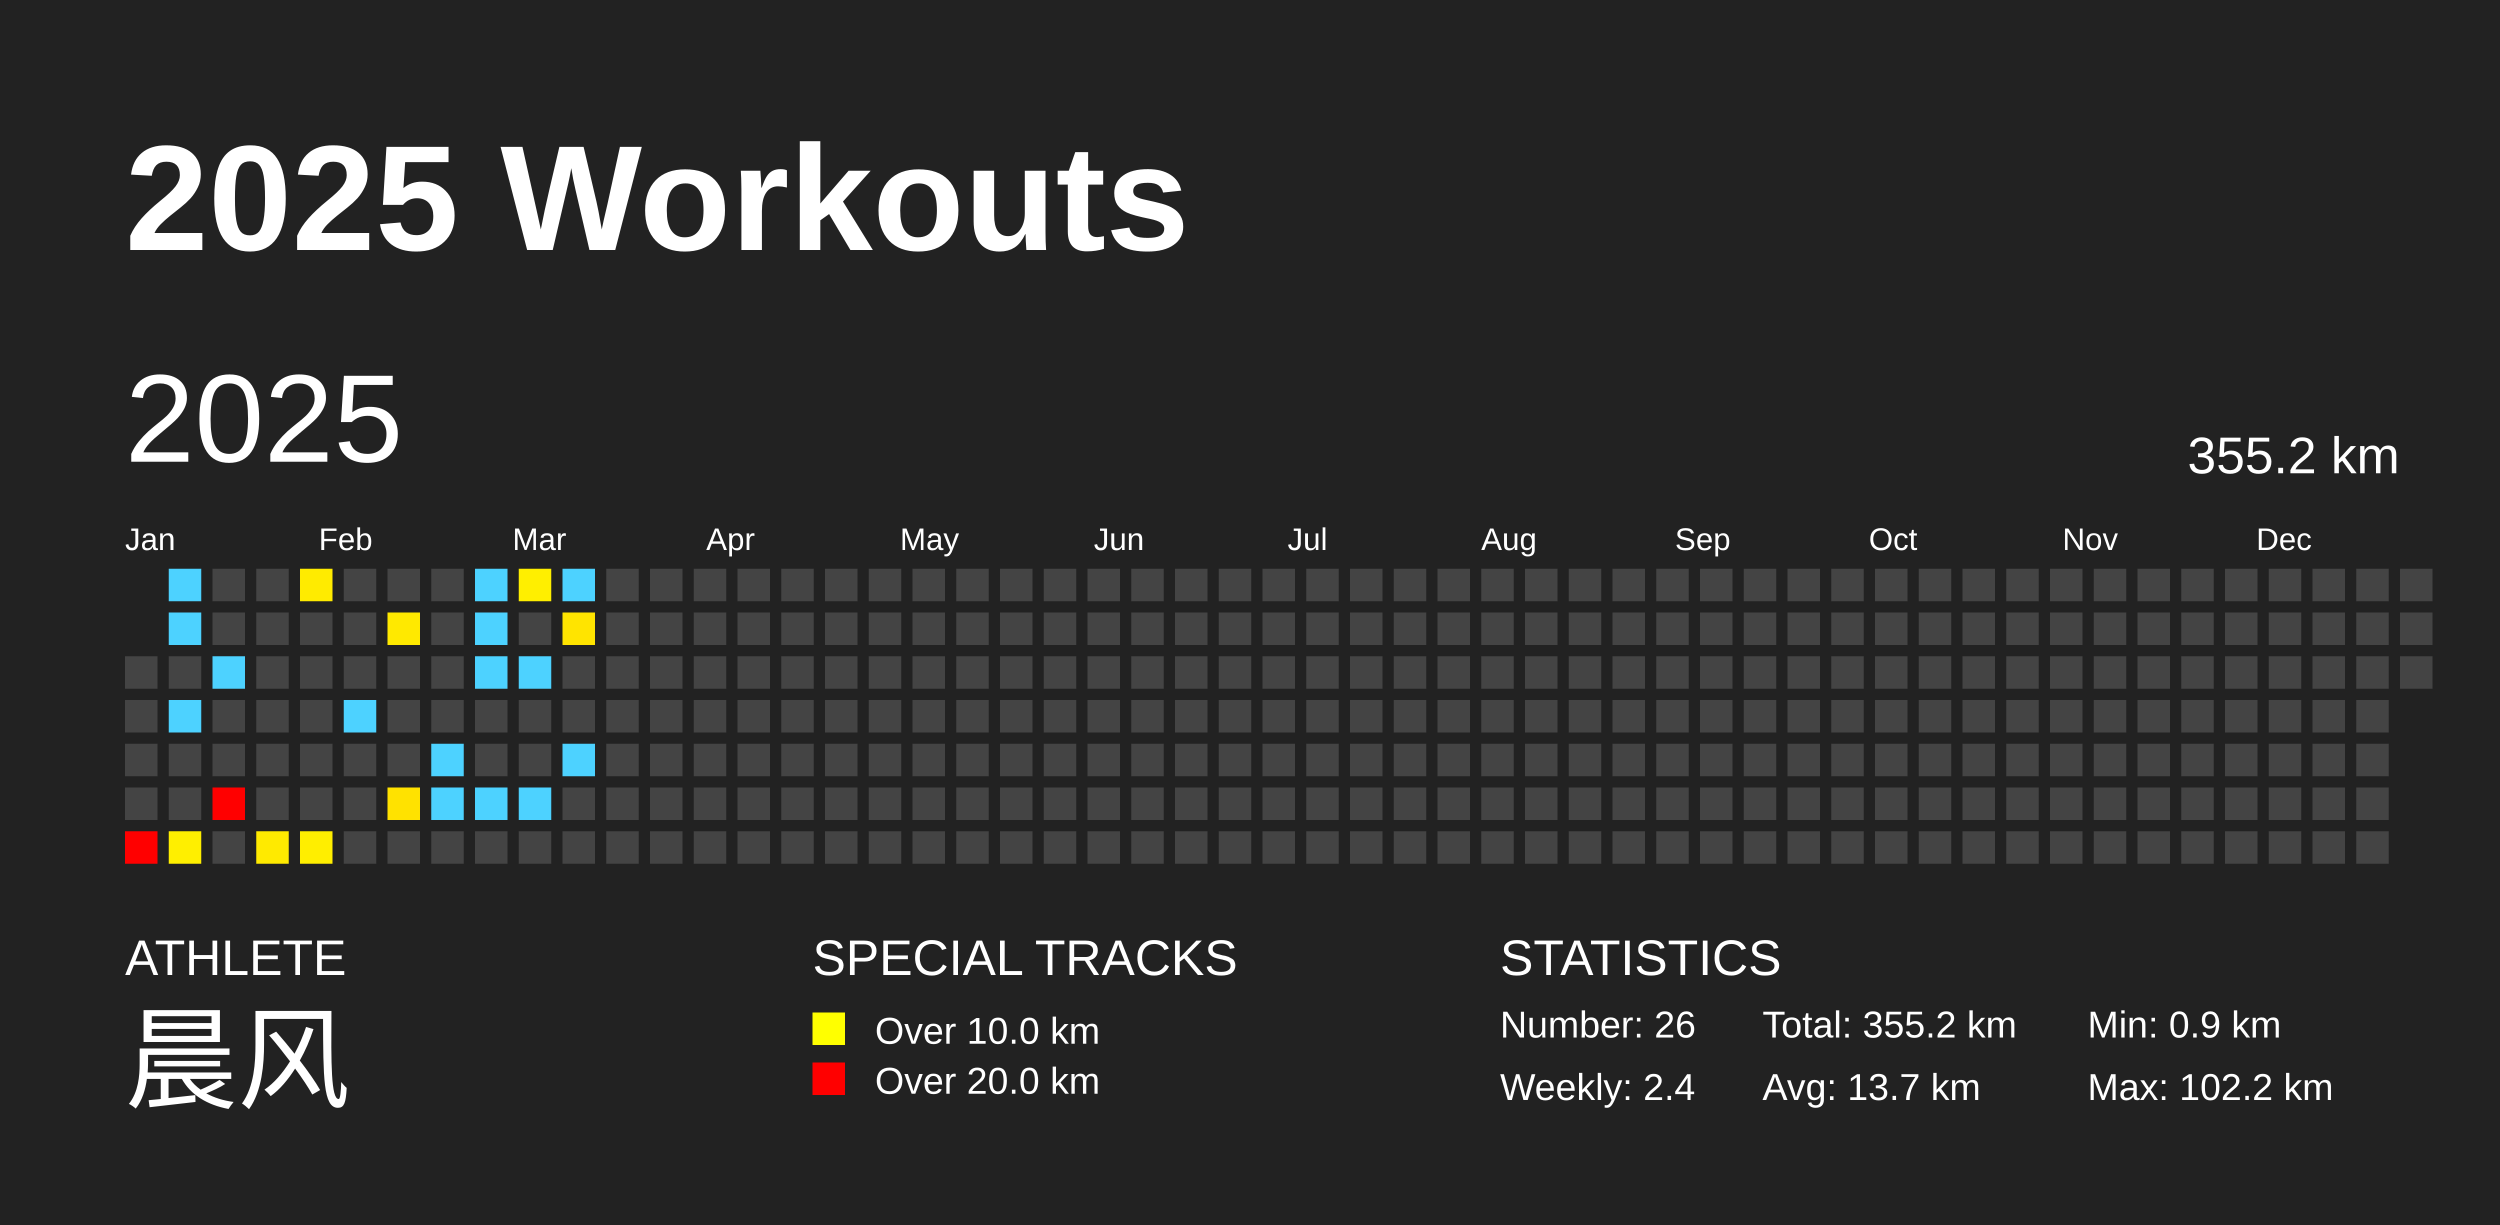
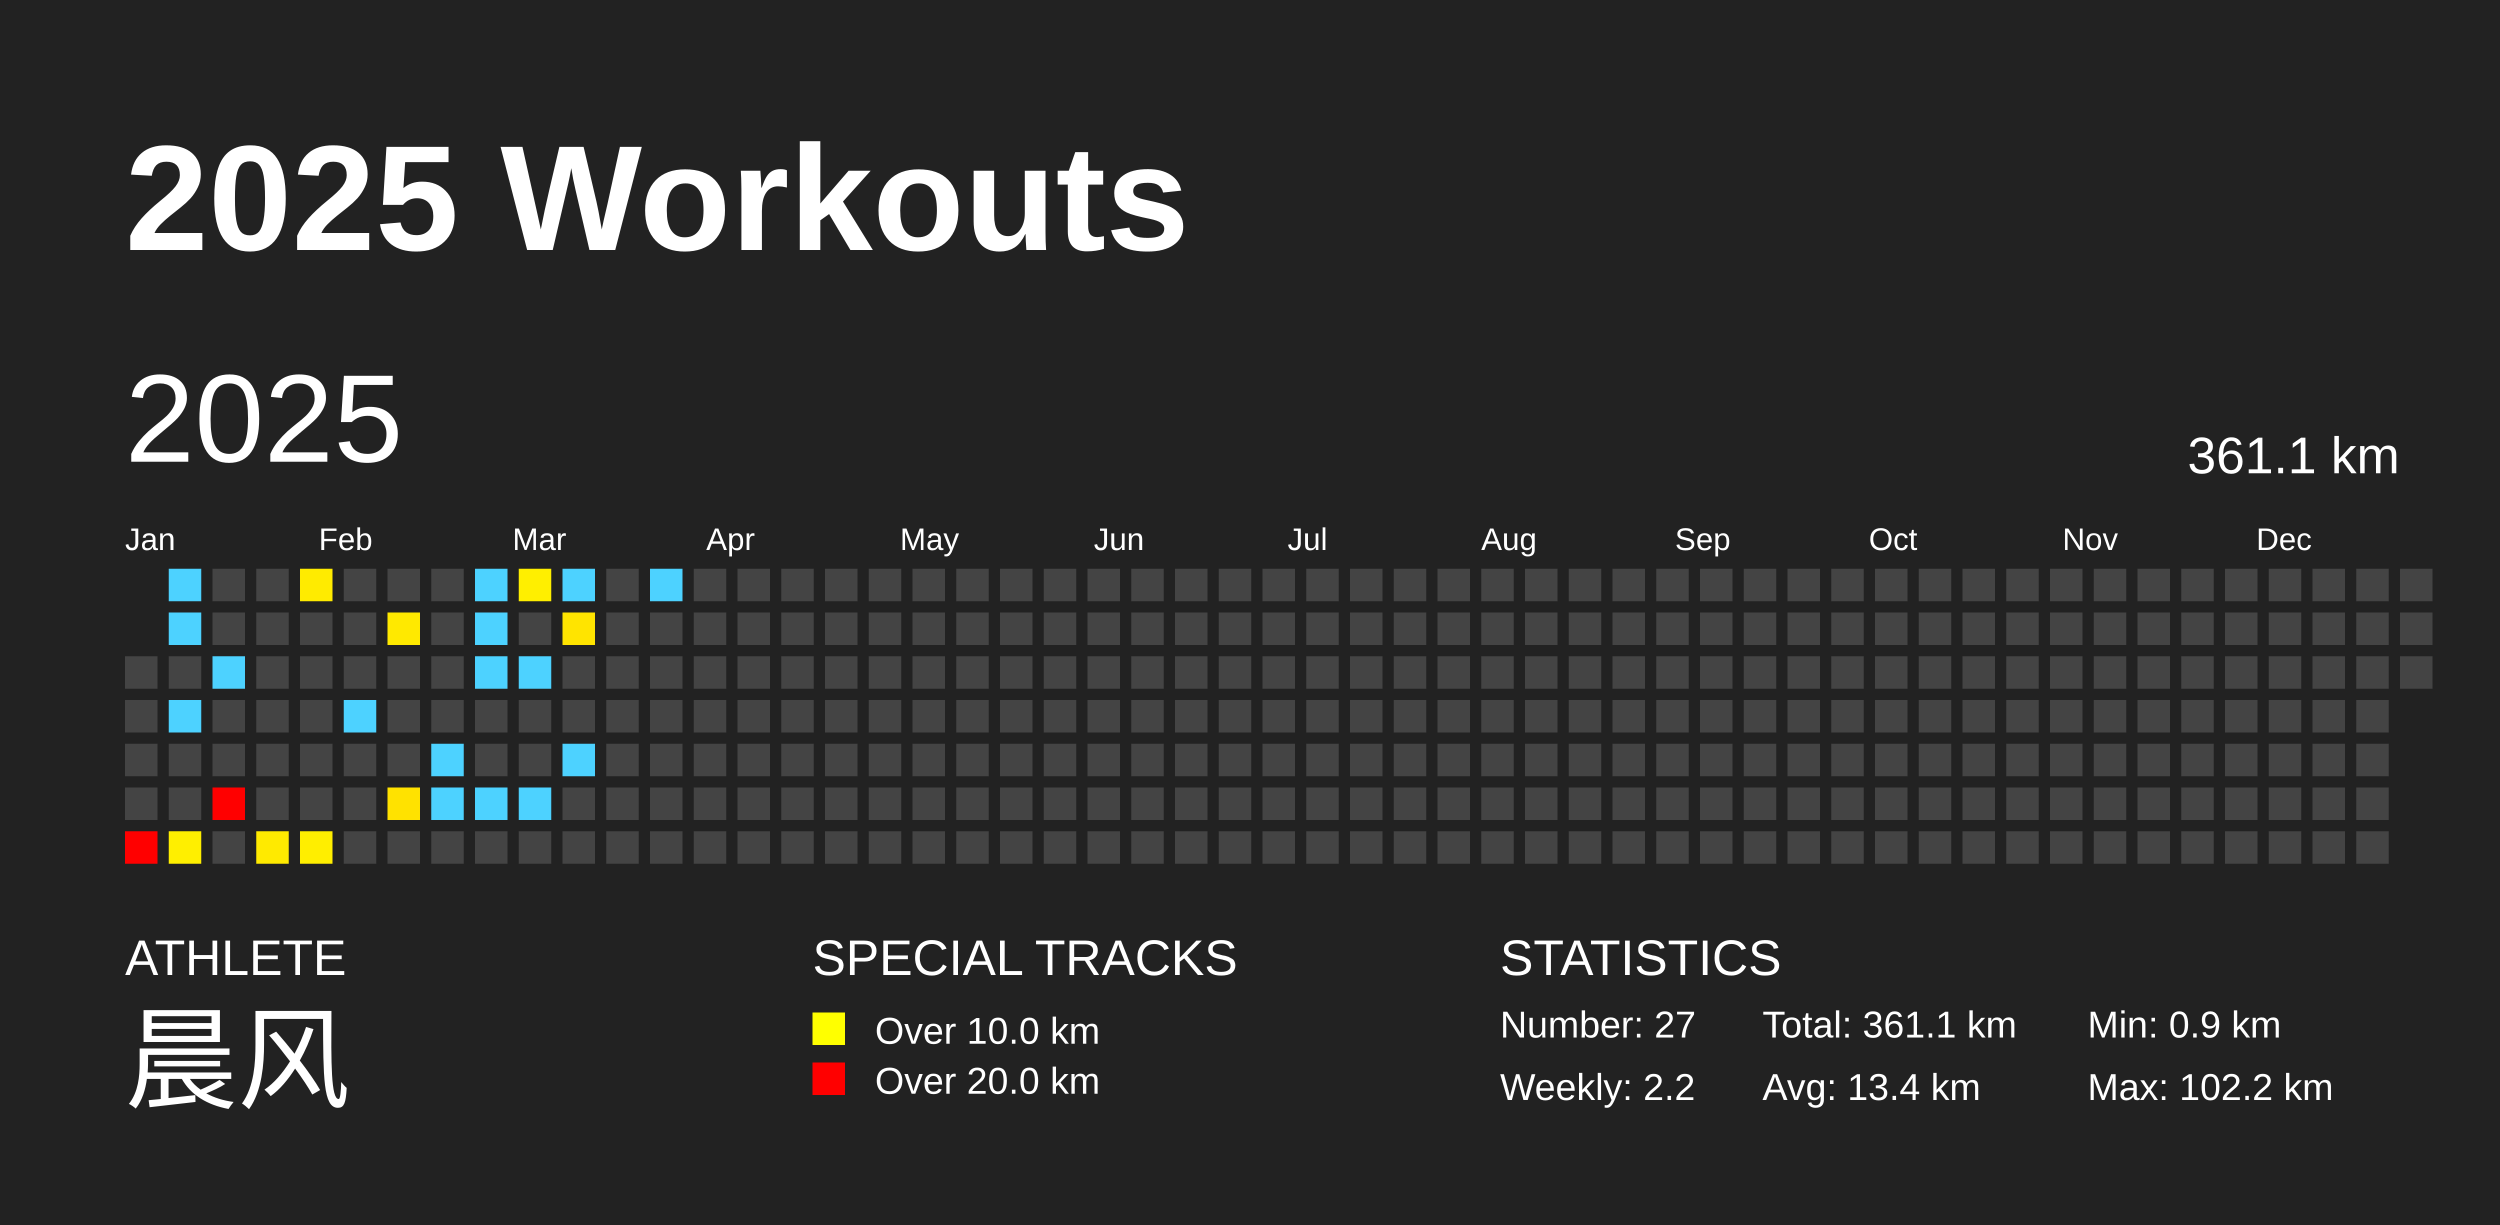
<svg xmlns="http://www.w3.org/2000/svg" baseProfile="full" height="98mm" version="1.1" viewBox="0,0,200,98" width="200mm">
  <defs />
  <rect fill="#222222" height="98" width="200" x="0" y="0" />
  <text fill="#FFFFFF" style="font-size:12px; font-family:Arial; font-weight:bold;" x="10" y="20">2025 Workouts</text>
  <text fill="#FFFFFF" style="font-size:4px; font-family:Arial" x="10" y="78">ATHLETE</text>
  <text fill="#FFFFFF" style="font-size:9px; font-family:Arial" x="10" y="88">晨风</text>
  <text fill="#FFFFFF" style="font-size:4px; font-family:Arial" x="65" y="78">SPECIAL TRACKS</text>
  <rect fill="yellow" height="2.6" width="2.6" x="65" y="81" />
  <text fill="#FFFFFF" style="font-size:3px; font-family:Arial" x="70" y="83.5">Over 10.0 km</text>
  <rect fill="red" height="2.6" width="2.6" x="65" y="85" />
  <text fill="#FFFFFF" style="font-size:3px; font-family:Arial" x="70" y="87.5">Over 20.0 km</text>
  <text fill="#FFFFFF" style="font-size:4px; font-family:Arial" x="120" y="78">STATISTICS</text>
-   <text fill="#FFFFFF" style="font-size:3px; font-family:Arial" x="120" y="83">Number: 26</text>
-   <text fill="#FFFFFF" style="font-size:3px; font-family:Arial" x="120" y="88">Weekly: 2.4</text>
-   <text fill="#FFFFFF" style="font-size:3px; font-family:Arial" x="141" y="83">Total: 355.2 km</text>
-   <text fill="#FFFFFF" style="font-size:3px; font-family:Arial" x="141" y="88">Avg: 13.7 km</text>
+   <text fill="#FFFFFF" style="font-size:3px; font-family:Arial" x="120" y="83">Number: 27</text>
+   <text fill="#FFFFFF" style="font-size:3px; font-family:Arial" x="120" y="88">Weekly: 2.2</text>
+   <text fill="#FFFFFF" style="font-size:3px; font-family:Arial" x="141" y="83">Total: 361.1 km</text>
+   <text fill="#FFFFFF" style="font-size:3px; font-family:Arial" x="141" y="88">Avg: 13.4 km</text>
  <text fill="#FFFFFF" style="font-size:3px; font-family:Arial" x="167" y="83">Min: 0.9 km</text>
  <text fill="#FFFFFF" style="font-size:3px; font-family:Arial" x="167" y="88">Max: 102.2 km</text>
  <text dominant-baseline="hanging" fill="#FFFFFF" style="font-size:10.0px; font-family:Arial;" x="10" y="30">2025</text>
-   <text dominant-baseline="hanging" fill="#FFFFFF" style="font-size:4.125px; font-family:Arial;" x="175" y="35">355.2 km</text>
+   <text dominant-baseline="hanging" fill="#FFFFFF" style="font-size:4.125px; font-family:Arial;" x="175" y="35">361.1 km</text>
  <text fill="#FFFFFF" style="font-size:2.5px; font-family:Arial" x="10.0" y="44">Jan</text>
  <text fill="#FFFFFF" style="font-size:2.5px; font-family:Arial" x="25.5" y="44">Feb</text>
  <text fill="#FFFFFF" style="font-size:2.5px; font-family:Arial" x="41.0" y="44">Mar</text>
  <text fill="#FFFFFF" style="font-size:2.5px; font-family:Arial" x="56.5" y="44">Apr</text>
  <text fill="#FFFFFF" style="font-size:2.5px; font-family:Arial" x="72.0" y="44">May</text>
  <text fill="#FFFFFF" style="font-size:2.5px; font-family:Arial" x="87.5" y="44">Jun</text>
  <text fill="#FFFFFF" style="font-size:2.5px; font-family:Arial" x="103.0" y="44">Jul</text>
  <text fill="#FFFFFF" style="font-size:2.5px; font-family:Arial" x="118.5" y="44">Aug</text>
  <text fill="#FFFFFF" style="font-size:2.5px; font-family:Arial" x="134.0" y="44">Sep</text>
  <text fill="#FFFFFF" style="font-size:2.5px; font-family:Arial" x="149.5" y="44">Oct</text>
  <text fill="#FFFFFF" style="font-size:2.5px; font-family:Arial" x="165.0" y="44">Nov</text>
  <text fill="#FFFFFF" style="font-size:2.5px; font-family:Arial" x="180.5" y="44">Dec</text>
  <rect fill="#444444" height="2.6" width="2.6" x="10.0" y="52.5" />
  <rect fill="#444444" height="2.6" width="2.6" x="10.0" y="56.0" />
  <rect fill="#444444" height="2.6" width="2.6" x="10.0" y="59.5" />
  <rect fill="#444444" height="2.6" width="2.6" x="10.0" y="63.0" />
  <rect fill="red" height="2.6" width="2.6" x="10.0" y="66.5" />
  <rect fill="#4dd2ff" height="2.6" width="2.6" x="13.5" y="45.5" />
  <rect fill="#4dd2ff" height="2.6" width="2.6" x="13.5" y="49.0" />
  <rect fill="#444444" height="2.6" width="2.6" x="13.5" y="52.5" />
  <rect fill="#4dd2ff" height="2.6" width="2.6" x="13.5" y="56.0" />
  <rect fill="#444444" height="2.6" width="2.6" x="13.5" y="59.5" />
  <rect fill="#444444" height="2.6" width="2.6" x="13.5" y="63.0" />
  <rect fill="#ffef00" height="2.6" width="2.6" x="13.5" y="66.5" />
  <rect fill="#444444" height="2.6" width="2.6" x="17.0" y="45.5" />
  <rect fill="#444444" height="2.6" width="2.6" x="17.0" y="49.0" />
  <rect fill="#4dd2ff" height="2.6" width="2.6" x="17.0" y="52.5" />
  <rect fill="#444444" height="2.6" width="2.6" x="17.0" y="56.0" />
  <rect fill="#444444" height="2.6" width="2.6" x="17.0" y="59.5" />
  <rect fill="red" height="2.6" width="2.6" x="17.0" y="63.0" />
  <rect fill="#444444" height="2.6" width="2.6" x="17.0" y="66.5" />
  <rect fill="#444444" height="2.6" width="2.6" x="20.5" y="45.5" />
  <rect fill="#444444" height="2.6" width="2.6" x="20.5" y="49.0" />
  <rect fill="#444444" height="2.6" width="2.6" x="20.5" y="52.5" />
  <rect fill="#444444" height="2.6" width="2.6" x="20.5" y="56.0" />
  <rect fill="#444444" height="2.6" width="2.6" x="20.5" y="59.5" />
  <rect fill="#444444" height="2.6" width="2.6" x="20.5" y="63.0" />
  <rect fill="#ffea00" height="2.6" width="2.6" x="20.5" y="66.5" />
  <rect fill="#ffeb00" height="2.6" width="2.6" x="24.0" y="45.5" />
  <rect fill="#444444" height="2.6" width="2.6" x="24.0" y="49.0" />
  <rect fill="#444444" height="2.6" width="2.6" x="24.0" y="52.5" />
  <rect fill="#444444" height="2.6" width="2.6" x="24.0" y="56.0" />
  <rect fill="#444444" height="2.6" width="2.6" x="24.0" y="59.5" />
  <rect fill="#444444" height="2.6" width="2.6" x="24.0" y="63.0" />
  <rect fill="#ffee00" height="2.6" width="2.6" x="24.0" y="66.5" />
  <rect fill="#444444" height="2.6" width="2.6" x="27.5" y="45.5" />
  <rect fill="#444444" height="2.6" width="2.6" x="27.5" y="49.0" />
  <rect fill="#444444" height="2.6" width="2.6" x="27.5" y="52.5" />
  <rect fill="#4dd2ff" height="2.6" width="2.6" x="27.5" y="56.0" />
  <rect fill="#444444" height="2.6" width="2.6" x="27.5" y="59.5" />
  <rect fill="#444444" height="2.6" width="2.6" x="27.5" y="63.0" />
  <rect fill="#444444" height="2.6" width="2.6" x="27.5" y="66.5" />
  <rect fill="#444444" height="2.6" width="2.6" x="31.0" y="45.5" />
  <rect fill="#ffe900" height="2.6" width="2.6" x="31.0" y="49.0" />
  <rect fill="#444444" height="2.6" width="2.6" x="31.0" y="52.5" />
  <rect fill="#444444" height="2.6" width="2.6" x="31.0" y="56.0" />
  <rect fill="#444444" height="2.6" width="2.6" x="31.0" y="59.5" />
  <rect fill="#ffe200" height="2.6" width="2.6" x="31.0" y="63.0" />
  <rect fill="#444444" height="2.6" width="2.6" x="31.0" y="66.5" />
  <rect fill="#444444" height="2.6" width="2.6" x="34.5" y="45.5" />
  <rect fill="#444444" height="2.6" width="2.6" x="34.5" y="49.0" />
  <rect fill="#444444" height="2.6" width="2.6" x="34.5" y="52.5" />
  <rect fill="#444444" height="2.6" width="2.6" x="34.5" y="56.0" />
  <rect fill="#4dd2ff" height="2.6" width="2.6" x="34.5" y="59.5" />
  <rect fill="#4dd2ff" height="2.6" width="2.6" x="34.5" y="63.0" />
  <rect fill="#444444" height="2.6" width="2.6" x="34.5" y="66.5" />
  <rect fill="#4dd2ff" height="2.6" width="2.6" x="38.0" y="45.5" />
  <rect fill="#4dd2ff" height="2.6" width="2.6" x="38.0" y="49.0" />
  <rect fill="#4dd2ff" height="2.6" width="2.6" x="38.0" y="52.5" />
  <rect fill="#444444" height="2.6" width="2.6" x="38.0" y="56.0" />
  <rect fill="#444444" height="2.6" width="2.6" x="38.0" y="59.5" />
  <rect fill="#4dd2ff" height="2.6" width="2.6" x="38.0" y="63.0" />
  <rect fill="#444444" height="2.6" width="2.6" x="38.0" y="66.5" />
  <rect fill="#ffef00" height="2.6" width="2.6" x="41.5" y="45.5" />
  <rect fill="#444444" height="2.6" width="2.6" x="41.5" y="49.0" />
  <rect fill="#4dd2ff" height="2.6" width="2.6" x="41.5" y="52.5" />
  <rect fill="#444444" height="2.6" width="2.6" x="41.5" y="56.0" />
  <rect fill="#444444" height="2.6" width="2.6" x="41.5" y="59.5" />
  <rect fill="#4dd2ff" height="2.6" width="2.6" x="41.5" y="63.0" />
  <rect fill="#444444" height="2.6" width="2.6" x="41.5" y="66.5" />
  <rect fill="#4dd2ff" height="2.6" width="2.6" x="45.0" y="45.5" />
  <rect fill="#ffe400" height="2.6" width="2.6" x="45.0" y="49.0" />
  <rect fill="#444444" height="2.6" width="2.6" x="45.0" y="52.5" />
  <rect fill="#444444" height="2.6" width="2.6" x="45.0" y="56.0" />
  <rect fill="#4dd2ff" height="2.6" width="2.6" x="45.0" y="59.5" />
  <rect fill="#444444" height="2.6" width="2.6" x="45.0" y="63.0" />
  <rect fill="#444444" height="2.6" width="2.6" x="45.0" y="66.5" />
  <rect fill="#444444" height="2.6" width="2.6" x="48.5" y="45.5" />
  <rect fill="#444444" height="2.6" width="2.6" x="48.5" y="49.0" />
  <rect fill="#444444" height="2.6" width="2.6" x="48.5" y="52.5" />
  <rect fill="#444444" height="2.6" width="2.6" x="48.5" y="56.0" />
  <rect fill="#444444" height="2.6" width="2.6" x="48.5" y="59.5" />
  <rect fill="#444444" height="2.6" width="2.6" x="48.5" y="63.0" />
  <rect fill="#444444" height="2.6" width="2.6" x="48.5" y="66.5" />
-   <rect fill="#444444" height="2.6" width="2.6" x="52.0" y="45.5" />
+   <rect fill="#4dd2ff" height="2.6" width="2.6" x="52.0" y="45.5" />
  <rect fill="#444444" height="2.6" width="2.6" x="52.0" y="49.0" />
  <rect fill="#444444" height="2.6" width="2.6" x="52.0" y="52.5" />
  <rect fill="#444444" height="2.6" width="2.6" x="52.0" y="56.0" />
  <rect fill="#444444" height="2.6" width="2.6" x="52.0" y="59.5" />
  <rect fill="#444444" height="2.6" width="2.6" x="52.0" y="63.0" />
  <rect fill="#444444" height="2.6" width="2.6" x="52.0" y="66.5" />
  <rect fill="#444444" height="2.6" width="2.6" x="55.5" y="45.5" />
  <rect fill="#444444" height="2.6" width="2.6" x="55.5" y="49.0" />
  <rect fill="#444444" height="2.6" width="2.6" x="55.5" y="52.5" />
  <rect fill="#444444" height="2.6" width="2.6" x="55.5" y="56.0" />
  <rect fill="#444444" height="2.6" width="2.6" x="55.5" y="59.5" />
  <rect fill="#444444" height="2.6" width="2.6" x="55.5" y="63.0" />
  <rect fill="#444444" height="2.6" width="2.6" x="55.5" y="66.5" />
  <rect fill="#444444" height="2.6" width="2.6" x="59.0" y="45.5" />
  <rect fill="#444444" height="2.6" width="2.6" x="59.0" y="49.0" />
  <rect fill="#444444" height="2.6" width="2.6" x="59.0" y="52.5" />
  <rect fill="#444444" height="2.6" width="2.6" x="59.0" y="56.0" />
  <rect fill="#444444" height="2.6" width="2.6" x="59.0" y="59.5" />
  <rect fill="#444444" height="2.6" width="2.6" x="59.0" y="63.0" />
  <rect fill="#444444" height="2.6" width="2.6" x="59.0" y="66.5" />
  <rect fill="#444444" height="2.6" width="2.6" x="62.5" y="45.5" />
  <rect fill="#444444" height="2.6" width="2.6" x="62.5" y="49.0" />
  <rect fill="#444444" height="2.6" width="2.6" x="62.5" y="52.5" />
  <rect fill="#444444" height="2.6" width="2.6" x="62.5" y="56.0" />
  <rect fill="#444444" height="2.6" width="2.6" x="62.5" y="59.5" />
  <rect fill="#444444" height="2.6" width="2.6" x="62.5" y="63.0" />
  <rect fill="#444444" height="2.6" width="2.6" x="62.5" y="66.5" />
  <rect fill="#444444" height="2.6" width="2.6" x="66.0" y="45.5" />
  <rect fill="#444444" height="2.6" width="2.6" x="66.0" y="49.0" />
  <rect fill="#444444" height="2.6" width="2.6" x="66.0" y="52.5" />
  <rect fill="#444444" height="2.6" width="2.6" x="66.0" y="56.0" />
  <rect fill="#444444" height="2.6" width="2.6" x="66.0" y="59.5" />
  <rect fill="#444444" height="2.6" width="2.6" x="66.0" y="63.0" />
  <rect fill="#444444" height="2.6" width="2.6" x="66.0" y="66.5" />
  <rect fill="#444444" height="2.6" width="2.6" x="69.5" y="45.5" />
  <rect fill="#444444" height="2.6" width="2.6" x="69.5" y="49.0" />
  <rect fill="#444444" height="2.6" width="2.6" x="69.5" y="52.5" />
  <rect fill="#444444" height="2.6" width="2.6" x="69.5" y="56.0" />
  <rect fill="#444444" height="2.6" width="2.6" x="69.5" y="59.5" />
  <rect fill="#444444" height="2.6" width="2.6" x="69.5" y="63.0" />
  <rect fill="#444444" height="2.6" width="2.6" x="69.5" y="66.5" />
  <rect fill="#444444" height="2.6" width="2.6" x="73.0" y="45.5" />
  <rect fill="#444444" height="2.6" width="2.6" x="73.0" y="49.0" />
  <rect fill="#444444" height="2.6" width="2.6" x="73.0" y="52.5" />
  <rect fill="#444444" height="2.6" width="2.6" x="73.0" y="56.0" />
  <rect fill="#444444" height="2.6" width="2.6" x="73.0" y="59.5" />
  <rect fill="#444444" height="2.6" width="2.6" x="73.0" y="63.0" />
  <rect fill="#444444" height="2.6" width="2.6" x="73.0" y="66.5" />
  <rect fill="#444444" height="2.6" width="2.6" x="76.5" y="45.5" />
  <rect fill="#444444" height="2.6" width="2.6" x="76.5" y="49.0" />
  <rect fill="#444444" height="2.6" width="2.6" x="76.5" y="52.5" />
  <rect fill="#444444" height="2.6" width="2.6" x="76.5" y="56.0" />
  <rect fill="#444444" height="2.6" width="2.6" x="76.5" y="59.5" />
  <rect fill="#444444" height="2.6" width="2.6" x="76.5" y="63.0" />
  <rect fill="#444444" height="2.6" width="2.6" x="76.5" y="66.5" />
  <rect fill="#444444" height="2.6" width="2.6" x="80.0" y="45.5" />
  <rect fill="#444444" height="2.6" width="2.6" x="80.0" y="49.0" />
  <rect fill="#444444" height="2.6" width="2.6" x="80.0" y="52.5" />
  <rect fill="#444444" height="2.6" width="2.6" x="80.0" y="56.0" />
  <rect fill="#444444" height="2.6" width="2.6" x="80.0" y="59.5" />
  <rect fill="#444444" height="2.6" width="2.6" x="80.0" y="63.0" />
  <rect fill="#444444" height="2.6" width="2.6" x="80.0" y="66.5" />
  <rect fill="#444444" height="2.6" width="2.6" x="83.5" y="45.5" />
  <rect fill="#444444" height="2.6" width="2.6" x="83.5" y="49.0" />
  <rect fill="#444444" height="2.6" width="2.6" x="83.5" y="52.5" />
  <rect fill="#444444" height="2.6" width="2.6" x="83.5" y="56.0" />
  <rect fill="#444444" height="2.6" width="2.6" x="83.5" y="59.5" />
  <rect fill="#444444" height="2.6" width="2.6" x="83.5" y="63.0" />
  <rect fill="#444444" height="2.6" width="2.6" x="83.5" y="66.5" />
  <rect fill="#444444" height="2.6" width="2.6" x="87.0" y="45.5" />
  <rect fill="#444444" height="2.6" width="2.6" x="87.0" y="49.0" />
  <rect fill="#444444" height="2.6" width="2.6" x="87.0" y="52.5" />
  <rect fill="#444444" height="2.6" width="2.6" x="87.0" y="56.0" />
  <rect fill="#444444" height="2.6" width="2.6" x="87.0" y="59.5" />
  <rect fill="#444444" height="2.6" width="2.6" x="87.0" y="63.0" />
  <rect fill="#444444" height="2.6" width="2.6" x="87.0" y="66.5" />
  <rect fill="#444444" height="2.6" width="2.6" x="90.5" y="45.5" />
  <rect fill="#444444" height="2.6" width="2.6" x="90.5" y="49.0" />
  <rect fill="#444444" height="2.6" width="2.6" x="90.5" y="52.5" />
  <rect fill="#444444" height="2.6" width="2.6" x="90.5" y="56.0" />
  <rect fill="#444444" height="2.6" width="2.6" x="90.5" y="59.5" />
  <rect fill="#444444" height="2.6" width="2.6" x="90.5" y="63.0" />
  <rect fill="#444444" height="2.6" width="2.6" x="90.5" y="66.5" />
  <rect fill="#444444" height="2.6" width="2.6" x="94.0" y="45.5" />
  <rect fill="#444444" height="2.6" width="2.6" x="94.0" y="49.0" />
  <rect fill="#444444" height="2.6" width="2.6" x="94.0" y="52.5" />
  <rect fill="#444444" height="2.6" width="2.6" x="94.0" y="56.0" />
  <rect fill="#444444" height="2.6" width="2.6" x="94.0" y="59.5" />
  <rect fill="#444444" height="2.6" width="2.6" x="94.0" y="63.0" />
  <rect fill="#444444" height="2.6" width="2.6" x="94.0" y="66.5" />
  <rect fill="#444444" height="2.6" width="2.6" x="97.5" y="45.5" />
  <rect fill="#444444" height="2.6" width="2.6" x="97.5" y="49.0" />
  <rect fill="#444444" height="2.6" width="2.6" x="97.5" y="52.5" />
  <rect fill="#444444" height="2.6" width="2.6" x="97.5" y="56.0" />
  <rect fill="#444444" height="2.6" width="2.6" x="97.5" y="59.5" />
  <rect fill="#444444" height="2.6" width="2.6" x="97.5" y="63.0" />
  <rect fill="#444444" height="2.6" width="2.6" x="97.5" y="66.5" />
  <rect fill="#444444" height="2.6" width="2.6" x="101.0" y="45.5" />
  <rect fill="#444444" height="2.6" width="2.6" x="101.0" y="49.0" />
  <rect fill="#444444" height="2.6" width="2.6" x="101.0" y="52.5" />
  <rect fill="#444444" height="2.6" width="2.6" x="101.0" y="56.0" />
  <rect fill="#444444" height="2.6" width="2.6" x="101.0" y="59.5" />
  <rect fill="#444444" height="2.6" width="2.6" x="101.0" y="63.0" />
  <rect fill="#444444" height="2.6" width="2.6" x="101.0" y="66.5" />
  <rect fill="#444444" height="2.6" width="2.6" x="104.5" y="45.5" />
  <rect fill="#444444" height="2.6" width="2.6" x="104.5" y="49.0" />
  <rect fill="#444444" height="2.6" width="2.6" x="104.5" y="52.5" />
  <rect fill="#444444" height="2.6" width="2.6" x="104.5" y="56.0" />
  <rect fill="#444444" height="2.6" width="2.6" x="104.5" y="59.5" />
  <rect fill="#444444" height="2.6" width="2.6" x="104.5" y="63.0" />
  <rect fill="#444444" height="2.6" width="2.6" x="104.5" y="66.5" />
  <rect fill="#444444" height="2.6" width="2.6" x="108.0" y="45.5" />
  <rect fill="#444444" height="2.6" width="2.6" x="108.0" y="49.0" />
  <rect fill="#444444" height="2.6" width="2.6" x="108.0" y="52.5" />
  <rect fill="#444444" height="2.6" width="2.6" x="108.0" y="56.0" />
  <rect fill="#444444" height="2.6" width="2.6" x="108.0" y="59.5" />
  <rect fill="#444444" height="2.6" width="2.6" x="108.0" y="63.0" />
  <rect fill="#444444" height="2.6" width="2.6" x="108.0" y="66.5" />
  <rect fill="#444444" height="2.6" width="2.6" x="111.5" y="45.5" />
  <rect fill="#444444" height="2.6" width="2.6" x="111.5" y="49.0" />
  <rect fill="#444444" height="2.6" width="2.6" x="111.5" y="52.5" />
  <rect fill="#444444" height="2.6" width="2.6" x="111.5" y="56.0" />
  <rect fill="#444444" height="2.6" width="2.6" x="111.5" y="59.5" />
  <rect fill="#444444" height="2.6" width="2.6" x="111.5" y="63.0" />
  <rect fill="#444444" height="2.6" width="2.6" x="111.5" y="66.5" />
  <rect fill="#444444" height="2.6" width="2.6" x="115.0" y="45.5" />
  <rect fill="#444444" height="2.6" width="2.6" x="115.0" y="49.0" />
  <rect fill="#444444" height="2.6" width="2.6" x="115.0" y="52.5" />
  <rect fill="#444444" height="2.6" width="2.6" x="115.0" y="56.0" />
  <rect fill="#444444" height="2.6" width="2.6" x="115.0" y="59.5" />
  <rect fill="#444444" height="2.6" width="2.6" x="115.0" y="63.0" />
  <rect fill="#444444" height="2.6" width="2.6" x="115.0" y="66.5" />
  <rect fill="#444444" height="2.6" width="2.6" x="118.5" y="45.5" />
  <rect fill="#444444" height="2.6" width="2.6" x="118.5" y="49.0" />
  <rect fill="#444444" height="2.6" width="2.6" x="118.5" y="52.5" />
  <rect fill="#444444" height="2.6" width="2.6" x="118.5" y="56.0" />
  <rect fill="#444444" height="2.6" width="2.6" x="118.5" y="59.5" />
  <rect fill="#444444" height="2.6" width="2.6" x="118.5" y="63.0" />
  <rect fill="#444444" height="2.6" width="2.6" x="118.5" y="66.5" />
  <rect fill="#444444" height="2.6" width="2.6" x="122.0" y="45.5" />
  <rect fill="#444444" height="2.6" width="2.6" x="122.0" y="49.0" />
  <rect fill="#444444" height="2.6" width="2.6" x="122.0" y="52.5" />
  <rect fill="#444444" height="2.6" width="2.6" x="122.0" y="56.0" />
  <rect fill="#444444" height="2.6" width="2.6" x="122.0" y="59.5" />
  <rect fill="#444444" height="2.6" width="2.6" x="122.0" y="63.0" />
  <rect fill="#444444" height="2.6" width="2.6" x="122.0" y="66.5" />
  <rect fill="#444444" height="2.6" width="2.6" x="125.5" y="45.5" />
  <rect fill="#444444" height="2.6" width="2.6" x="125.5" y="49.0" />
  <rect fill="#444444" height="2.6" width="2.6" x="125.5" y="52.5" />
  <rect fill="#444444" height="2.6" width="2.6" x="125.5" y="56.0" />
  <rect fill="#444444" height="2.6" width="2.6" x="125.5" y="59.5" />
  <rect fill="#444444" height="2.6" width="2.6" x="125.5" y="63.0" />
  <rect fill="#444444" height="2.6" width="2.6" x="125.5" y="66.5" />
  <rect fill="#444444" height="2.6" width="2.6" x="129.0" y="45.5" />
  <rect fill="#444444" height="2.6" width="2.6" x="129.0" y="49.0" />
  <rect fill="#444444" height="2.6" width="2.6" x="129.0" y="52.5" />
  <rect fill="#444444" height="2.6" width="2.6" x="129.0" y="56.0" />
  <rect fill="#444444" height="2.6" width="2.6" x="129.0" y="59.5" />
  <rect fill="#444444" height="2.6" width="2.6" x="129.0" y="63.0" />
  <rect fill="#444444" height="2.6" width="2.6" x="129.0" y="66.5" />
  <rect fill="#444444" height="2.6" width="2.6" x="132.5" y="45.5" />
  <rect fill="#444444" height="2.6" width="2.6" x="132.5" y="49.0" />
  <rect fill="#444444" height="2.6" width="2.6" x="132.5" y="52.5" />
  <rect fill="#444444" height="2.6" width="2.6" x="132.5" y="56.0" />
  <rect fill="#444444" height="2.6" width="2.6" x="132.5" y="59.5" />
  <rect fill="#444444" height="2.6" width="2.6" x="132.5" y="63.0" />
  <rect fill="#444444" height="2.6" width="2.6" x="132.5" y="66.5" />
  <rect fill="#444444" height="2.6" width="2.6" x="136.0" y="45.5" />
  <rect fill="#444444" height="2.6" width="2.6" x="136.0" y="49.0" />
  <rect fill="#444444" height="2.6" width="2.6" x="136.0" y="52.5" />
  <rect fill="#444444" height="2.6" width="2.6" x="136.0" y="56.0" />
  <rect fill="#444444" height="2.6" width="2.6" x="136.0" y="59.5" />
  <rect fill="#444444" height="2.6" width="2.6" x="136.0" y="63.0" />
  <rect fill="#444444" height="2.6" width="2.6" x="136.0" y="66.5" />
  <rect fill="#444444" height="2.6" width="2.6" x="139.5" y="45.5" />
  <rect fill="#444444" height="2.6" width="2.6" x="139.5" y="49.0" />
  <rect fill="#444444" height="2.6" width="2.6" x="139.5" y="52.5" />
  <rect fill="#444444" height="2.6" width="2.6" x="139.5" y="56.0" />
  <rect fill="#444444" height="2.6" width="2.6" x="139.5" y="59.5" />
  <rect fill="#444444" height="2.6" width="2.6" x="139.5" y="63.0" />
  <rect fill="#444444" height="2.6" width="2.6" x="139.5" y="66.5" />
  <rect fill="#444444" height="2.6" width="2.6" x="143.0" y="45.5" />
  <rect fill="#444444" height="2.6" width="2.6" x="143.0" y="49.0" />
  <rect fill="#444444" height="2.6" width="2.6" x="143.0" y="52.5" />
  <rect fill="#444444" height="2.6" width="2.6" x="143.0" y="56.0" />
  <rect fill="#444444" height="2.6" width="2.6" x="143.0" y="59.5" />
  <rect fill="#444444" height="2.6" width="2.6" x="143.0" y="63.0" />
  <rect fill="#444444" height="2.6" width="2.6" x="143.0" y="66.5" />
  <rect fill="#444444" height="2.6" width="2.6" x="146.5" y="45.5" />
  <rect fill="#444444" height="2.6" width="2.6" x="146.5" y="49.0" />
  <rect fill="#444444" height="2.6" width="2.6" x="146.5" y="52.5" />
  <rect fill="#444444" height="2.6" width="2.6" x="146.5" y="56.0" />
  <rect fill="#444444" height="2.6" width="2.6" x="146.5" y="59.5" />
  <rect fill="#444444" height="2.6" width="2.6" x="146.5" y="63.0" />
  <rect fill="#444444" height="2.6" width="2.6" x="146.5" y="66.5" />
  <rect fill="#444444" height="2.6" width="2.6" x="150.0" y="45.5" />
  <rect fill="#444444" height="2.6" width="2.6" x="150.0" y="49.0" />
  <rect fill="#444444" height="2.6" width="2.6" x="150.0" y="52.5" />
  <rect fill="#444444" height="2.6" width="2.6" x="150.0" y="56.0" />
  <rect fill="#444444" height="2.6" width="2.6" x="150.0" y="59.5" />
  <rect fill="#444444" height="2.6" width="2.6" x="150.0" y="63.0" />
  <rect fill="#444444" height="2.6" width="2.6" x="150.0" y="66.5" />
  <rect fill="#444444" height="2.6" width="2.6" x="153.5" y="45.5" />
  <rect fill="#444444" height="2.6" width="2.6" x="153.5" y="49.0" />
  <rect fill="#444444" height="2.6" width="2.6" x="153.5" y="52.5" />
  <rect fill="#444444" height="2.6" width="2.6" x="153.5" y="56.0" />
  <rect fill="#444444" height="2.6" width="2.6" x="153.5" y="59.5" />
  <rect fill="#444444" height="2.6" width="2.6" x="153.5" y="63.0" />
  <rect fill="#444444" height="2.6" width="2.6" x="153.5" y="66.5" />
  <rect fill="#444444" height="2.6" width="2.6" x="157.0" y="45.5" />
  <rect fill="#444444" height="2.6" width="2.6" x="157.0" y="49.0" />
  <rect fill="#444444" height="2.6" width="2.6" x="157.0" y="52.5" />
  <rect fill="#444444" height="2.6" width="2.6" x="157.0" y="56.0" />
  <rect fill="#444444" height="2.6" width="2.6" x="157.0" y="59.5" />
  <rect fill="#444444" height="2.6" width="2.6" x="157.0" y="63.0" />
  <rect fill="#444444" height="2.6" width="2.6" x="157.0" y="66.5" />
  <rect fill="#444444" height="2.6" width="2.6" x="160.5" y="45.5" />
  <rect fill="#444444" height="2.6" width="2.6" x="160.5" y="49.0" />
  <rect fill="#444444" height="2.6" width="2.6" x="160.5" y="52.5" />
  <rect fill="#444444" height="2.6" width="2.6" x="160.5" y="56.0" />
  <rect fill="#444444" height="2.6" width="2.6" x="160.5" y="59.5" />
  <rect fill="#444444" height="2.6" width="2.6" x="160.5" y="63.0" />
  <rect fill="#444444" height="2.6" width="2.6" x="160.5" y="66.5" />
  <rect fill="#444444" height="2.6" width="2.6" x="164.0" y="45.5" />
  <rect fill="#444444" height="2.6" width="2.6" x="164.0" y="49.0" />
  <rect fill="#444444" height="2.6" width="2.6" x="164.0" y="52.5" />
  <rect fill="#444444" height="2.6" width="2.6" x="164.0" y="56.0" />
  <rect fill="#444444" height="2.6" width="2.6" x="164.0" y="59.5" />
  <rect fill="#444444" height="2.6" width="2.6" x="164.0" y="63.0" />
  <rect fill="#444444" height="2.6" width="2.6" x="164.0" y="66.5" />
  <rect fill="#444444" height="2.6" width="2.6" x="167.5" y="45.5" />
  <rect fill="#444444" height="2.6" width="2.6" x="167.5" y="49.0" />
  <rect fill="#444444" height="2.6" width="2.6" x="167.5" y="52.5" />
  <rect fill="#444444" height="2.6" width="2.6" x="167.5" y="56.0" />
  <rect fill="#444444" height="2.6" width="2.6" x="167.5" y="59.5" />
  <rect fill="#444444" height="2.6" width="2.6" x="167.5" y="63.0" />
  <rect fill="#444444" height="2.6" width="2.6" x="167.5" y="66.5" />
  <rect fill="#444444" height="2.6" width="2.6" x="171.0" y="45.5" />
  <rect fill="#444444" height="2.6" width="2.6" x="171.0" y="49.0" />
  <rect fill="#444444" height="2.6" width="2.6" x="171.0" y="52.5" />
  <rect fill="#444444" height="2.6" width="2.6" x="171.0" y="56.0" />
  <rect fill="#444444" height="2.6" width="2.6" x="171.0" y="59.5" />
  <rect fill="#444444" height="2.6" width="2.6" x="171.0" y="63.0" />
  <rect fill="#444444" height="2.6" width="2.6" x="171.0" y="66.5" />
  <rect fill="#444444" height="2.6" width="2.6" x="174.5" y="45.5" />
  <rect fill="#444444" height="2.6" width="2.6" x="174.5" y="49.0" />
  <rect fill="#444444" height="2.6" width="2.6" x="174.5" y="52.5" />
  <rect fill="#444444" height="2.6" width="2.6" x="174.5" y="56.0" />
  <rect fill="#444444" height="2.6" width="2.6" x="174.5" y="59.5" />
  <rect fill="#444444" height="2.6" width="2.6" x="174.5" y="63.0" />
  <rect fill="#444444" height="2.6" width="2.6" x="174.5" y="66.5" />
  <rect fill="#444444" height="2.6" width="2.6" x="178.0" y="45.5" />
  <rect fill="#444444" height="2.6" width="2.6" x="178.0" y="49.0" />
  <rect fill="#444444" height="2.6" width="2.6" x="178.0" y="52.5" />
  <rect fill="#444444" height="2.6" width="2.6" x="178.0" y="56.0" />
  <rect fill="#444444" height="2.6" width="2.6" x="178.0" y="59.5" />
  <rect fill="#444444" height="2.6" width="2.6" x="178.0" y="63.0" />
  <rect fill="#444444" height="2.6" width="2.6" x="178.0" y="66.5" />
  <rect fill="#444444" height="2.6" width="2.6" x="181.5" y="45.5" />
  <rect fill="#444444" height="2.6" width="2.6" x="181.5" y="49.0" />
  <rect fill="#444444" height="2.6" width="2.6" x="181.5" y="52.5" />
  <rect fill="#444444" height="2.6" width="2.6" x="181.5" y="56.0" />
  <rect fill="#444444" height="2.6" width="2.6" x="181.5" y="59.5" />
  <rect fill="#444444" height="2.6" width="2.6" x="181.5" y="63.0" />
  <rect fill="#444444" height="2.6" width="2.6" x="181.5" y="66.5" />
  <rect fill="#444444" height="2.6" width="2.6" x="185.0" y="45.5" />
  <rect fill="#444444" height="2.6" width="2.6" x="185.0" y="49.0" />
  <rect fill="#444444" height="2.6" width="2.6" x="185.0" y="52.5" />
  <rect fill="#444444" height="2.6" width="2.6" x="185.0" y="56.0" />
  <rect fill="#444444" height="2.6" width="2.6" x="185.0" y="59.5" />
  <rect fill="#444444" height="2.6" width="2.6" x="185.0" y="63.0" />
  <rect fill="#444444" height="2.6" width="2.6" x="185.0" y="66.5" />
  <rect fill="#444444" height="2.6" width="2.6" x="188.5" y="45.5" />
  <rect fill="#444444" height="2.6" width="2.6" x="188.5" y="49.0" />
  <rect fill="#444444" height="2.6" width="2.6" x="188.5" y="52.5" />
  <rect fill="#444444" height="2.6" width="2.6" x="188.5" y="56.0" />
  <rect fill="#444444" height="2.6" width="2.6" x="188.5" y="59.5" />
  <rect fill="#444444" height="2.6" width="2.6" x="188.5" y="63.0" />
  <rect fill="#444444" height="2.6" width="2.6" x="188.5" y="66.5" />
  <rect fill="#444444" height="2.6" width="2.6" x="192.0" y="45.5" />
  <rect fill="#444444" height="2.6" width="2.6" x="192.0" y="49.0" />
  <rect fill="#444444" height="2.6" width="2.6" x="192.0" y="52.5" />
</svg>
